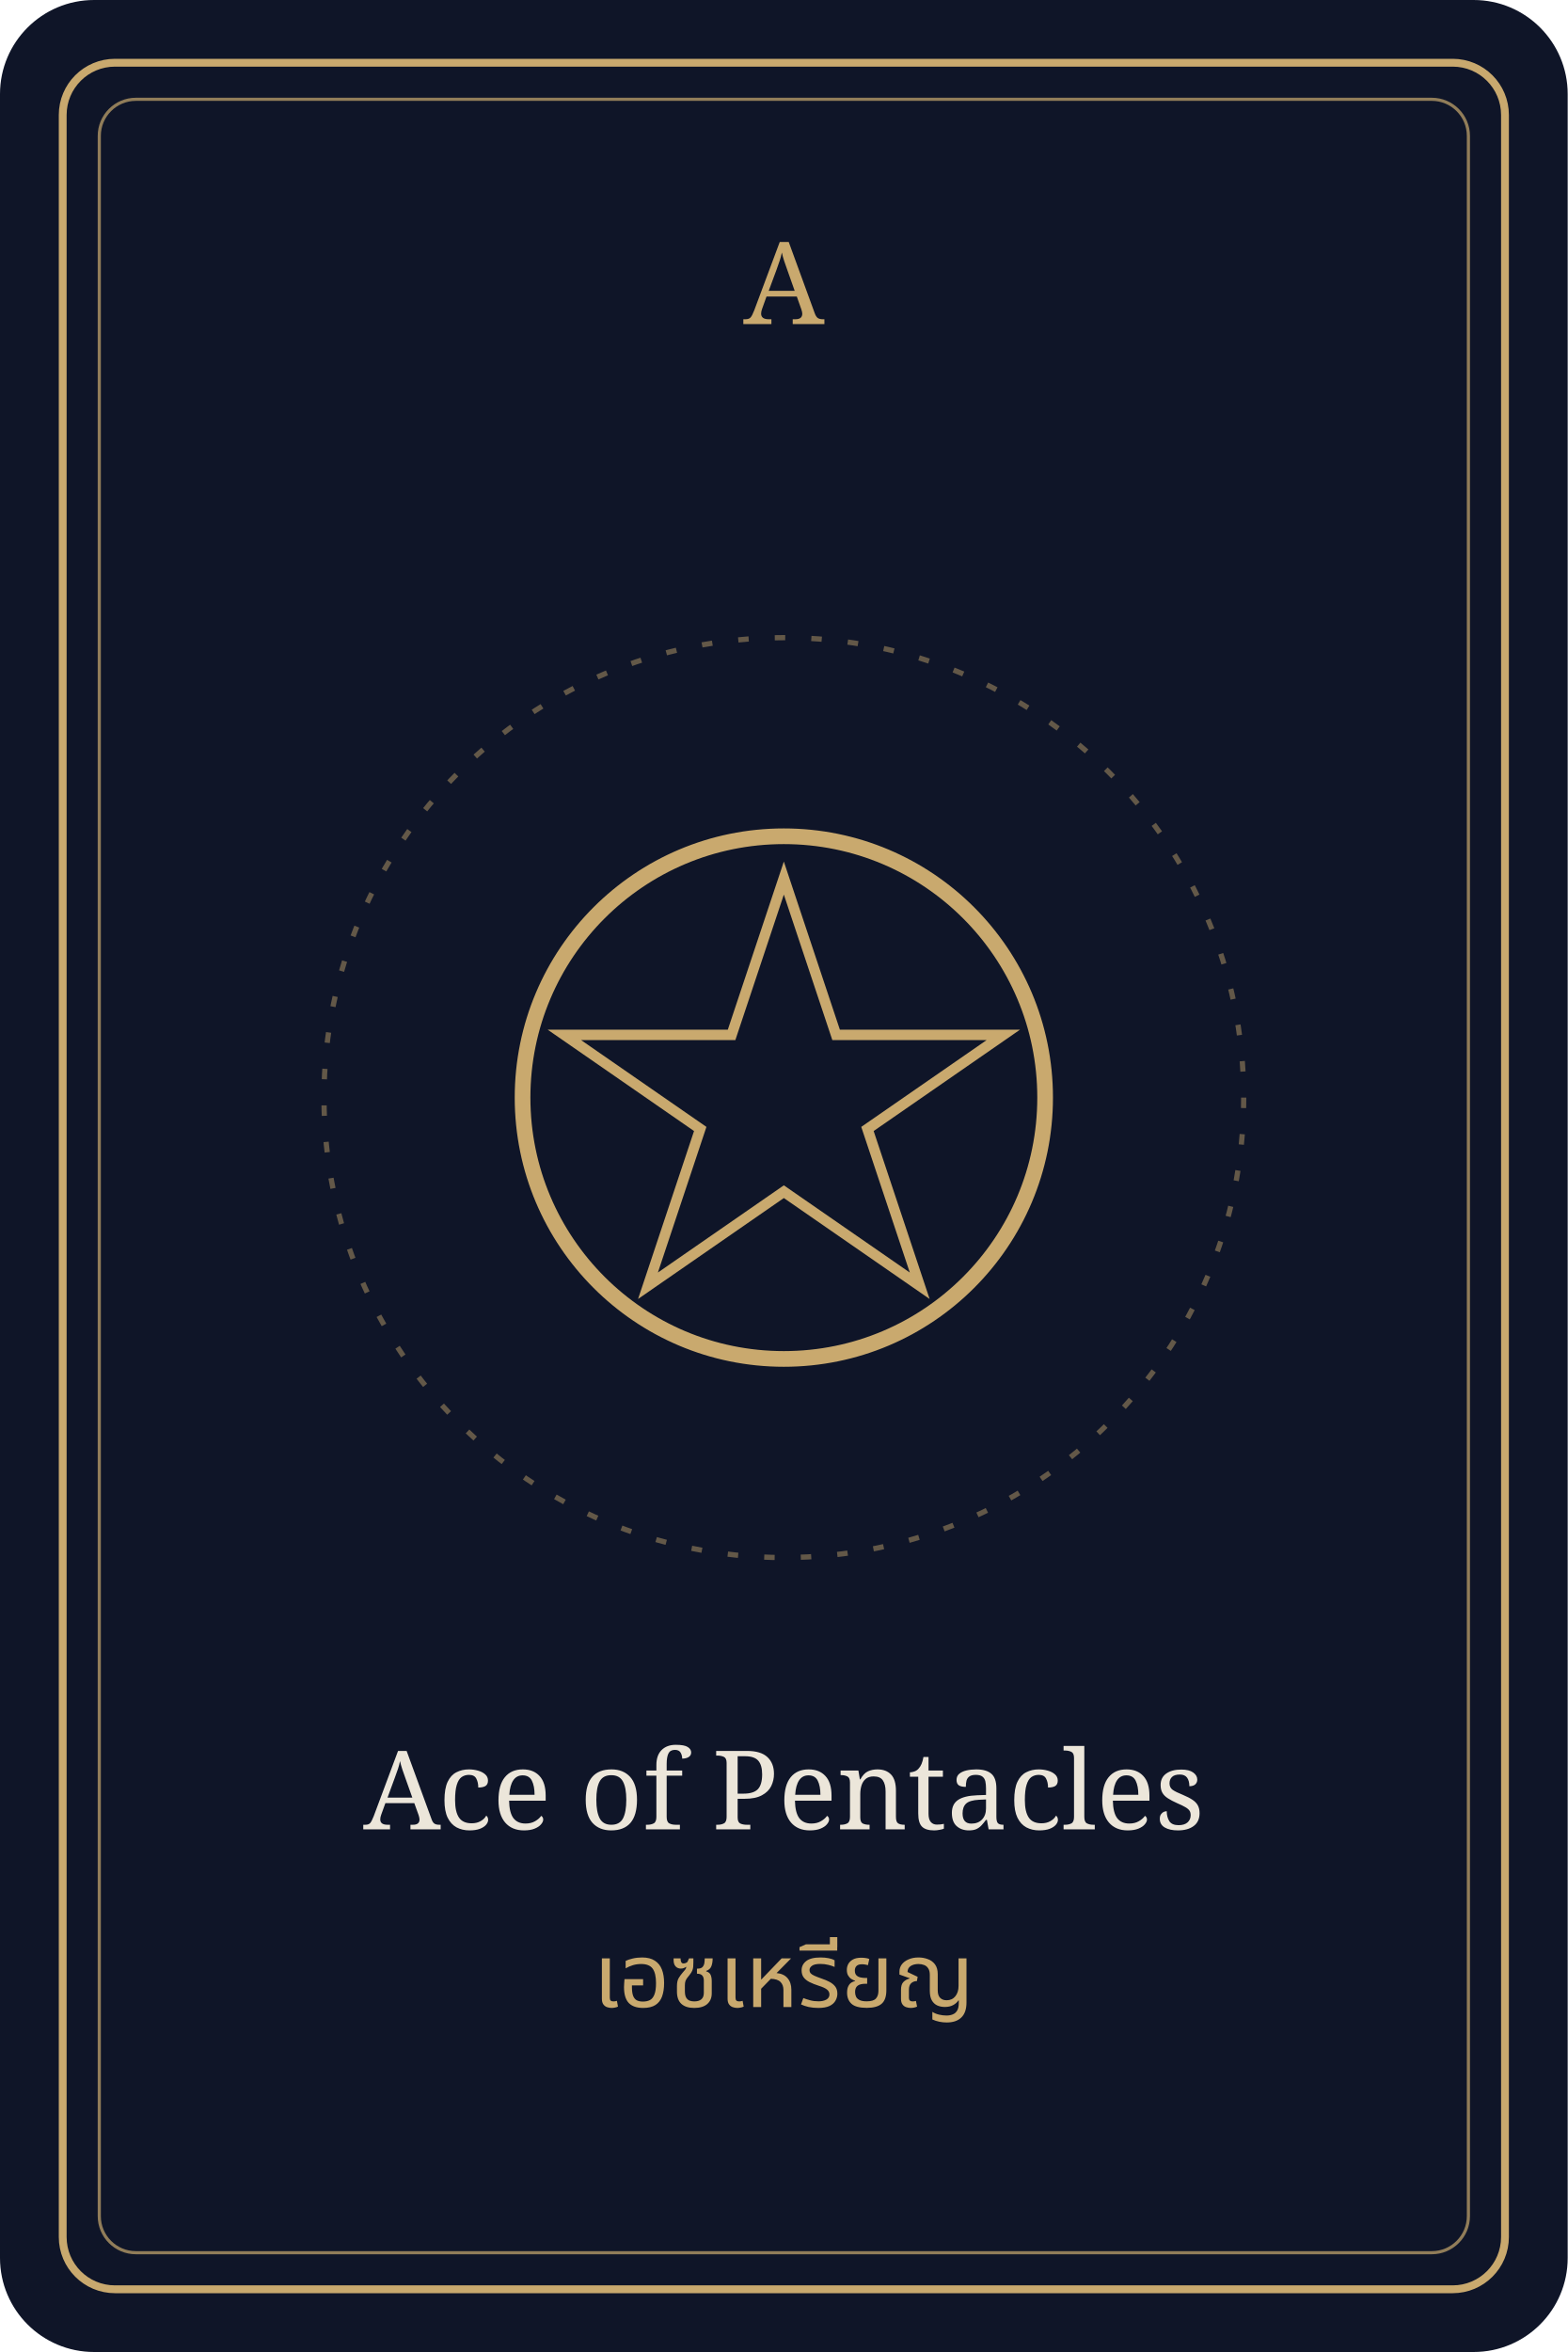
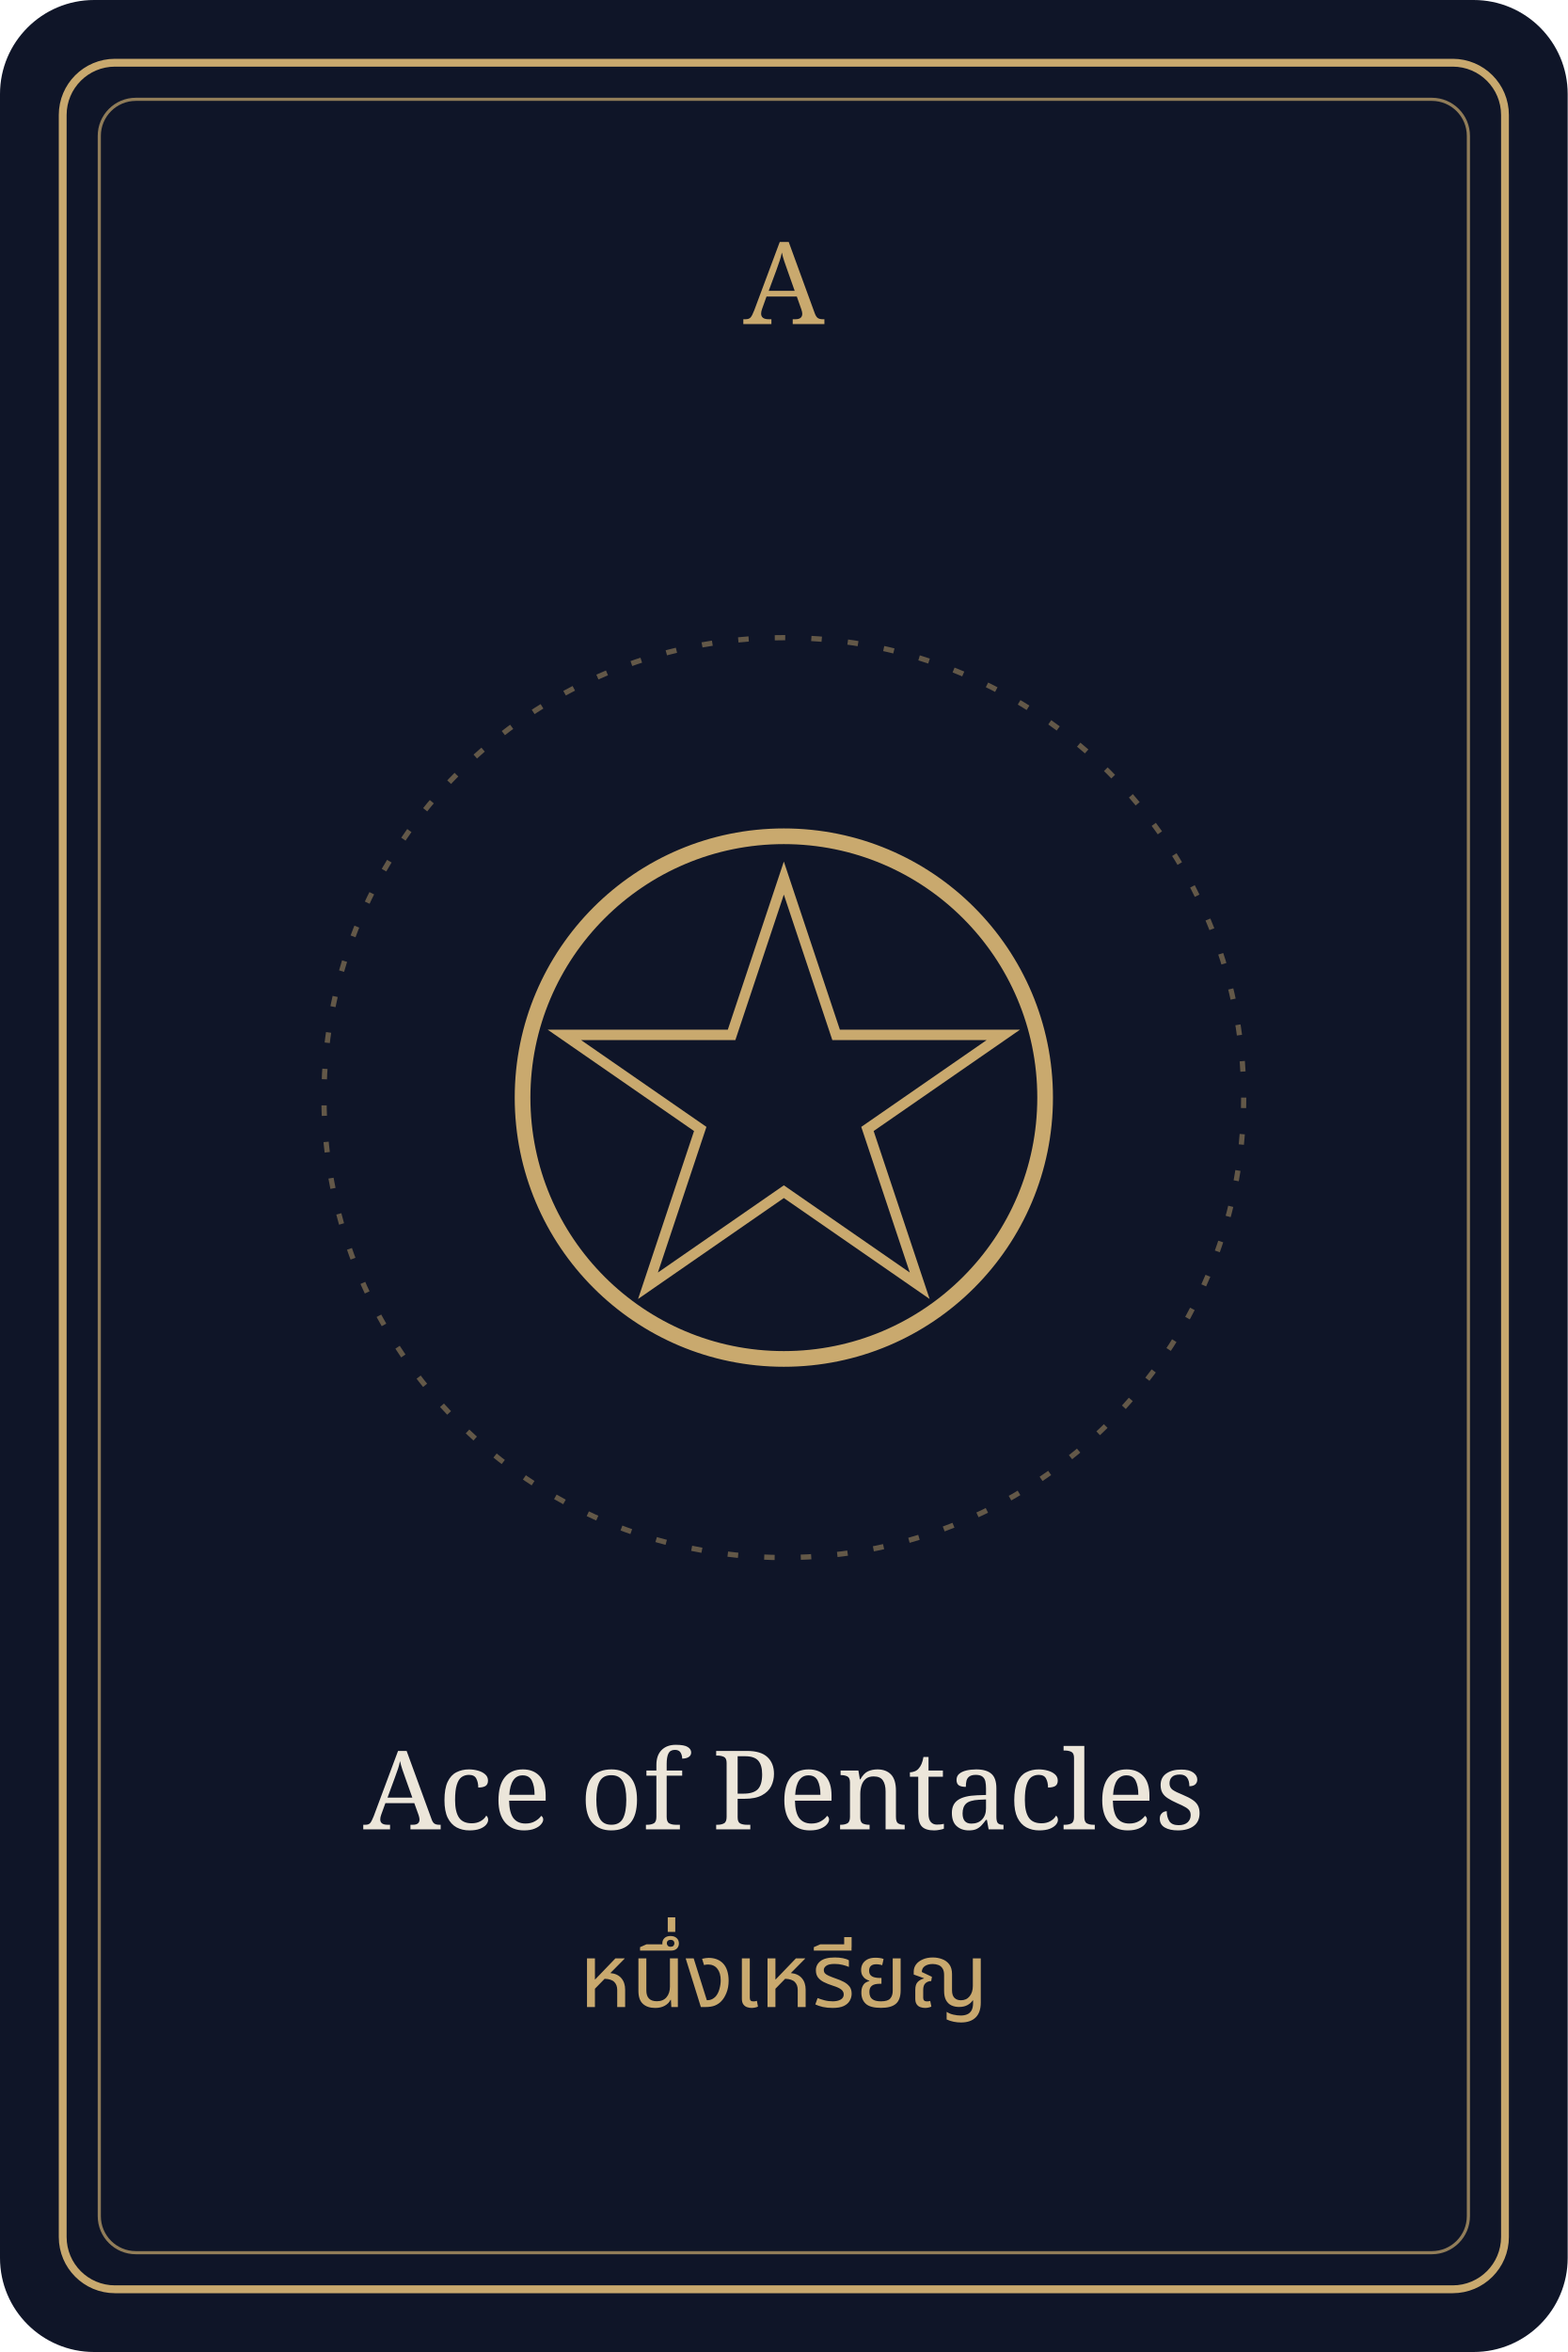
<svg xmlns="http://www.w3.org/2000/svg" viewBox="0 0 300 450">
  <rect width="300" height="450" rx="18" fill="#0f1528" />
  <rect x="12" y="12" width="276" height="426" rx="10" fill="none" stroke="#c9a96e" stroke-width="1.5" />
  <rect x="19" y="19" width="262" height="412" rx="7" fill="none" stroke="#c9a96e" stroke-width=".6" opacity=".7" />
  <text x="150" y="62" text-anchor="middle" fill="#c9a96e" font-family="Georgia,serif" font-size="22" letter-spacing="3">A</text>
  <g fill="none" stroke="#c9a96e" stroke-width="1" opacity=".45">
    <circle cx="150" cy="210" r="88" stroke-dasharray="2 5" />
  </g>
  <g fill="none" stroke="#c9a96e" stroke-width="3">
    <circle cx="150" cy="210" r="50" />
    <polygon points="150,168 160,198 192,198 166,216 176,246 150,228 124,246 134,216 108,198 140,198" stroke-width="2" />
  </g>
  <text x="150" y="350" text-anchor="middle" fill="#ece6da" font-family="Georgia,serif" font-size="21">Ace of Pentacles</text>
-   <text x="150" y="384" text-anchor="middle" fill="#c9a96e" font-family="'Noto Sans Thai','IBM Plex Sans Thai',sans-serif" font-size="17">เอซเหรียญ</text>
+   <text x="150" y="384" text-anchor="middle" fill="#c9a96e" font-family="'Noto Sans Thai','IBM Plex Sans Thai',sans-serif" font-size="17">หนึ่งเหรียญ</text>
</svg>
